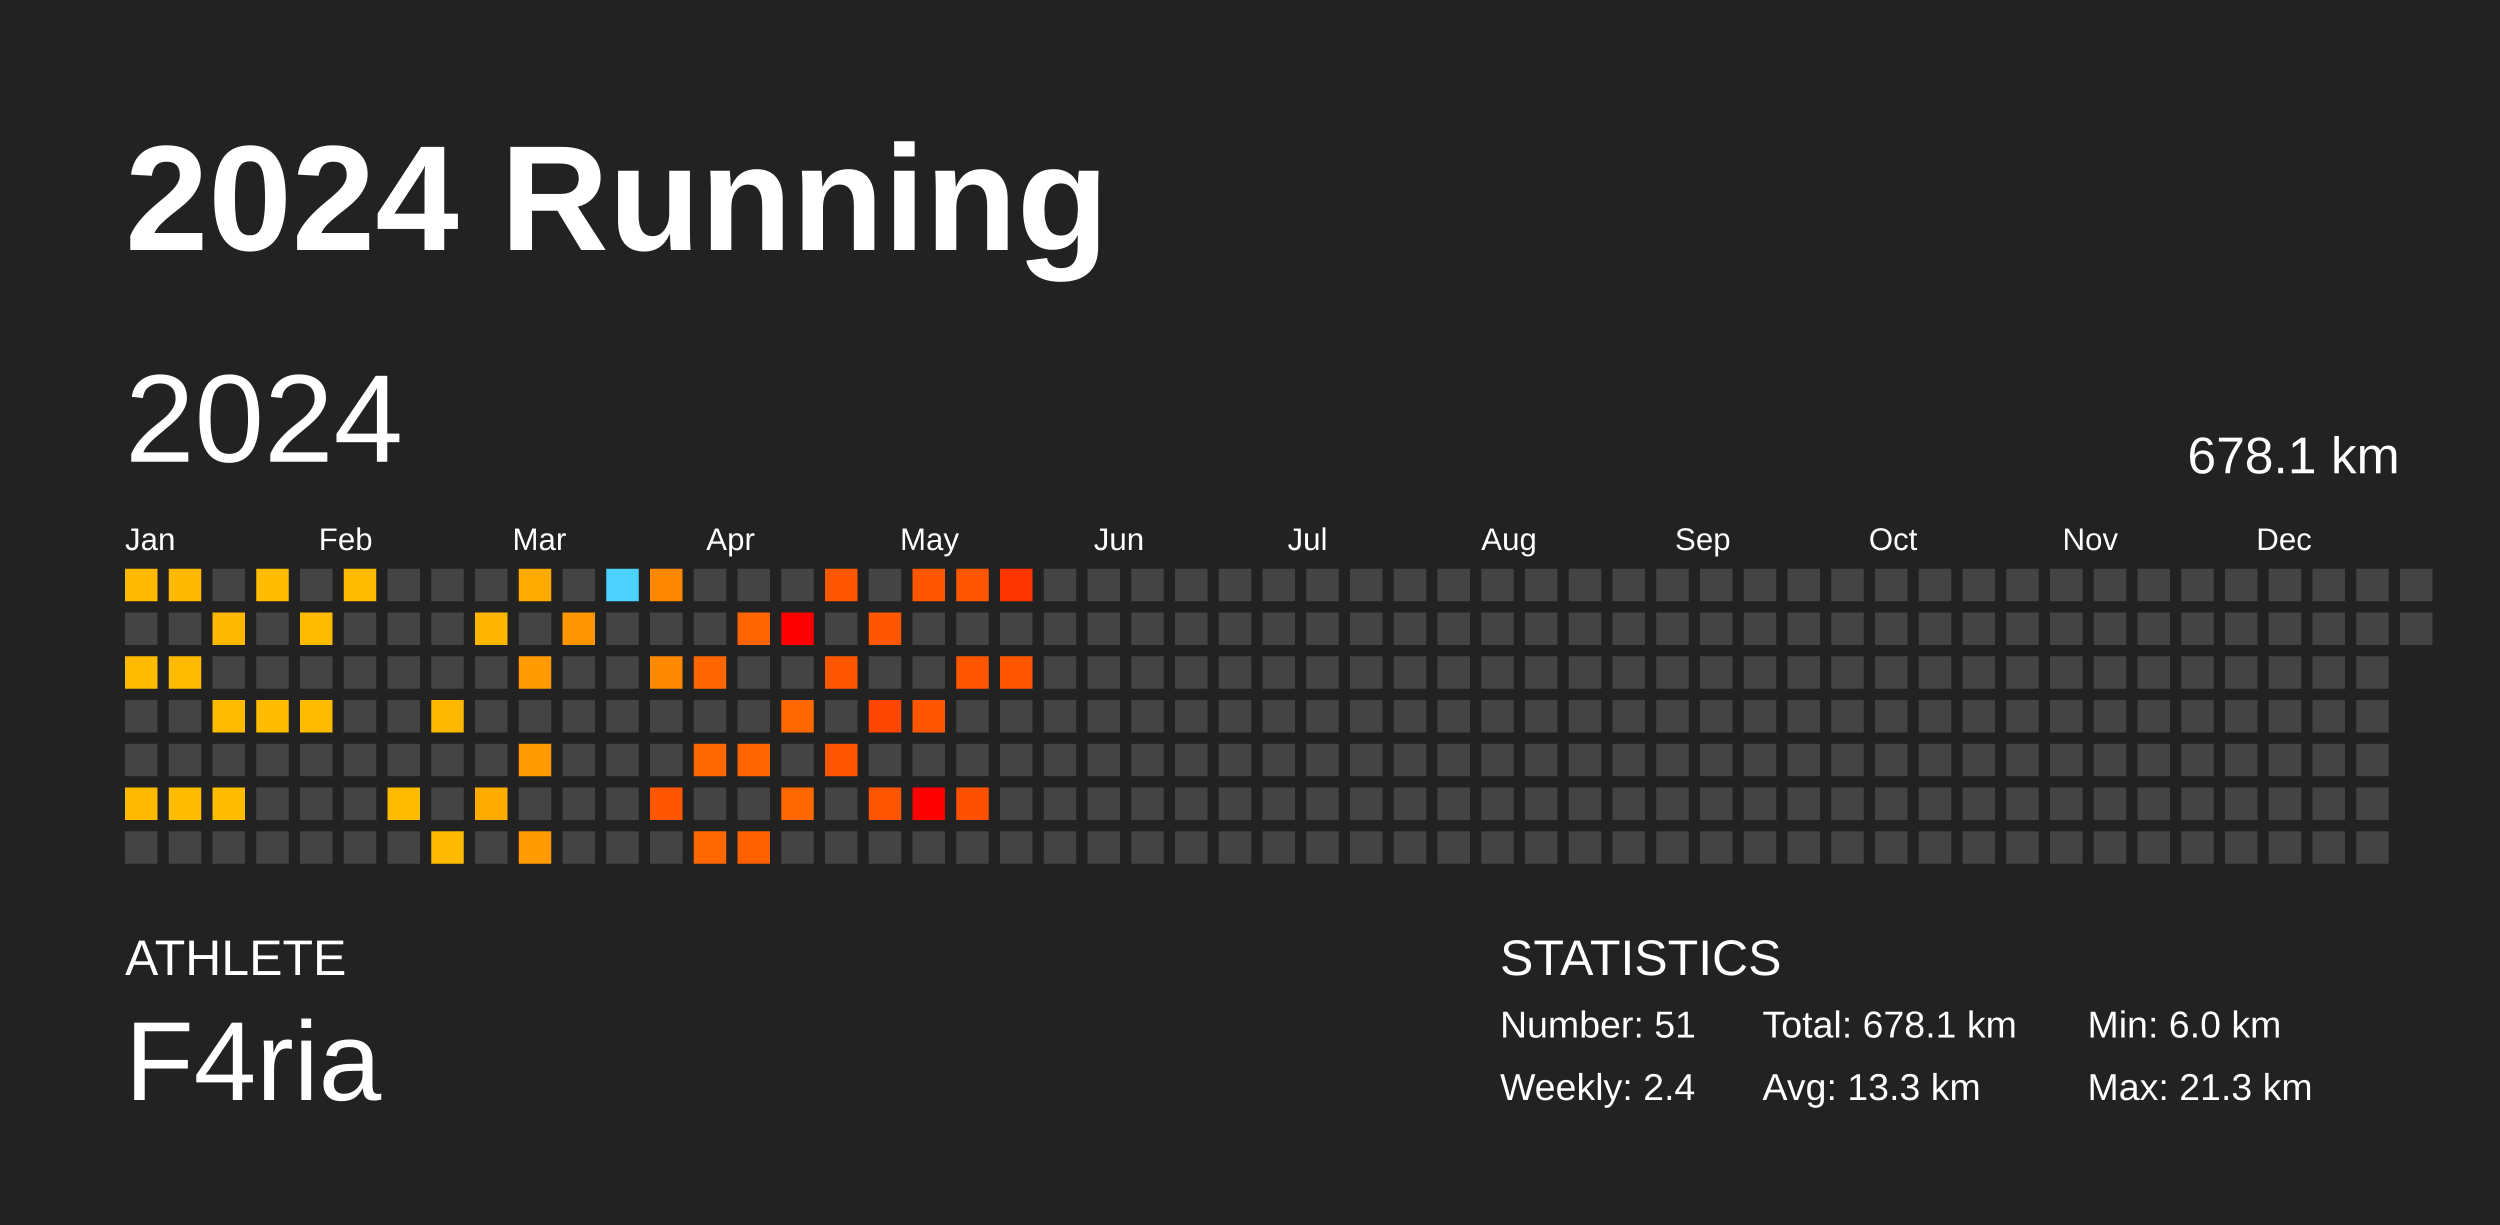
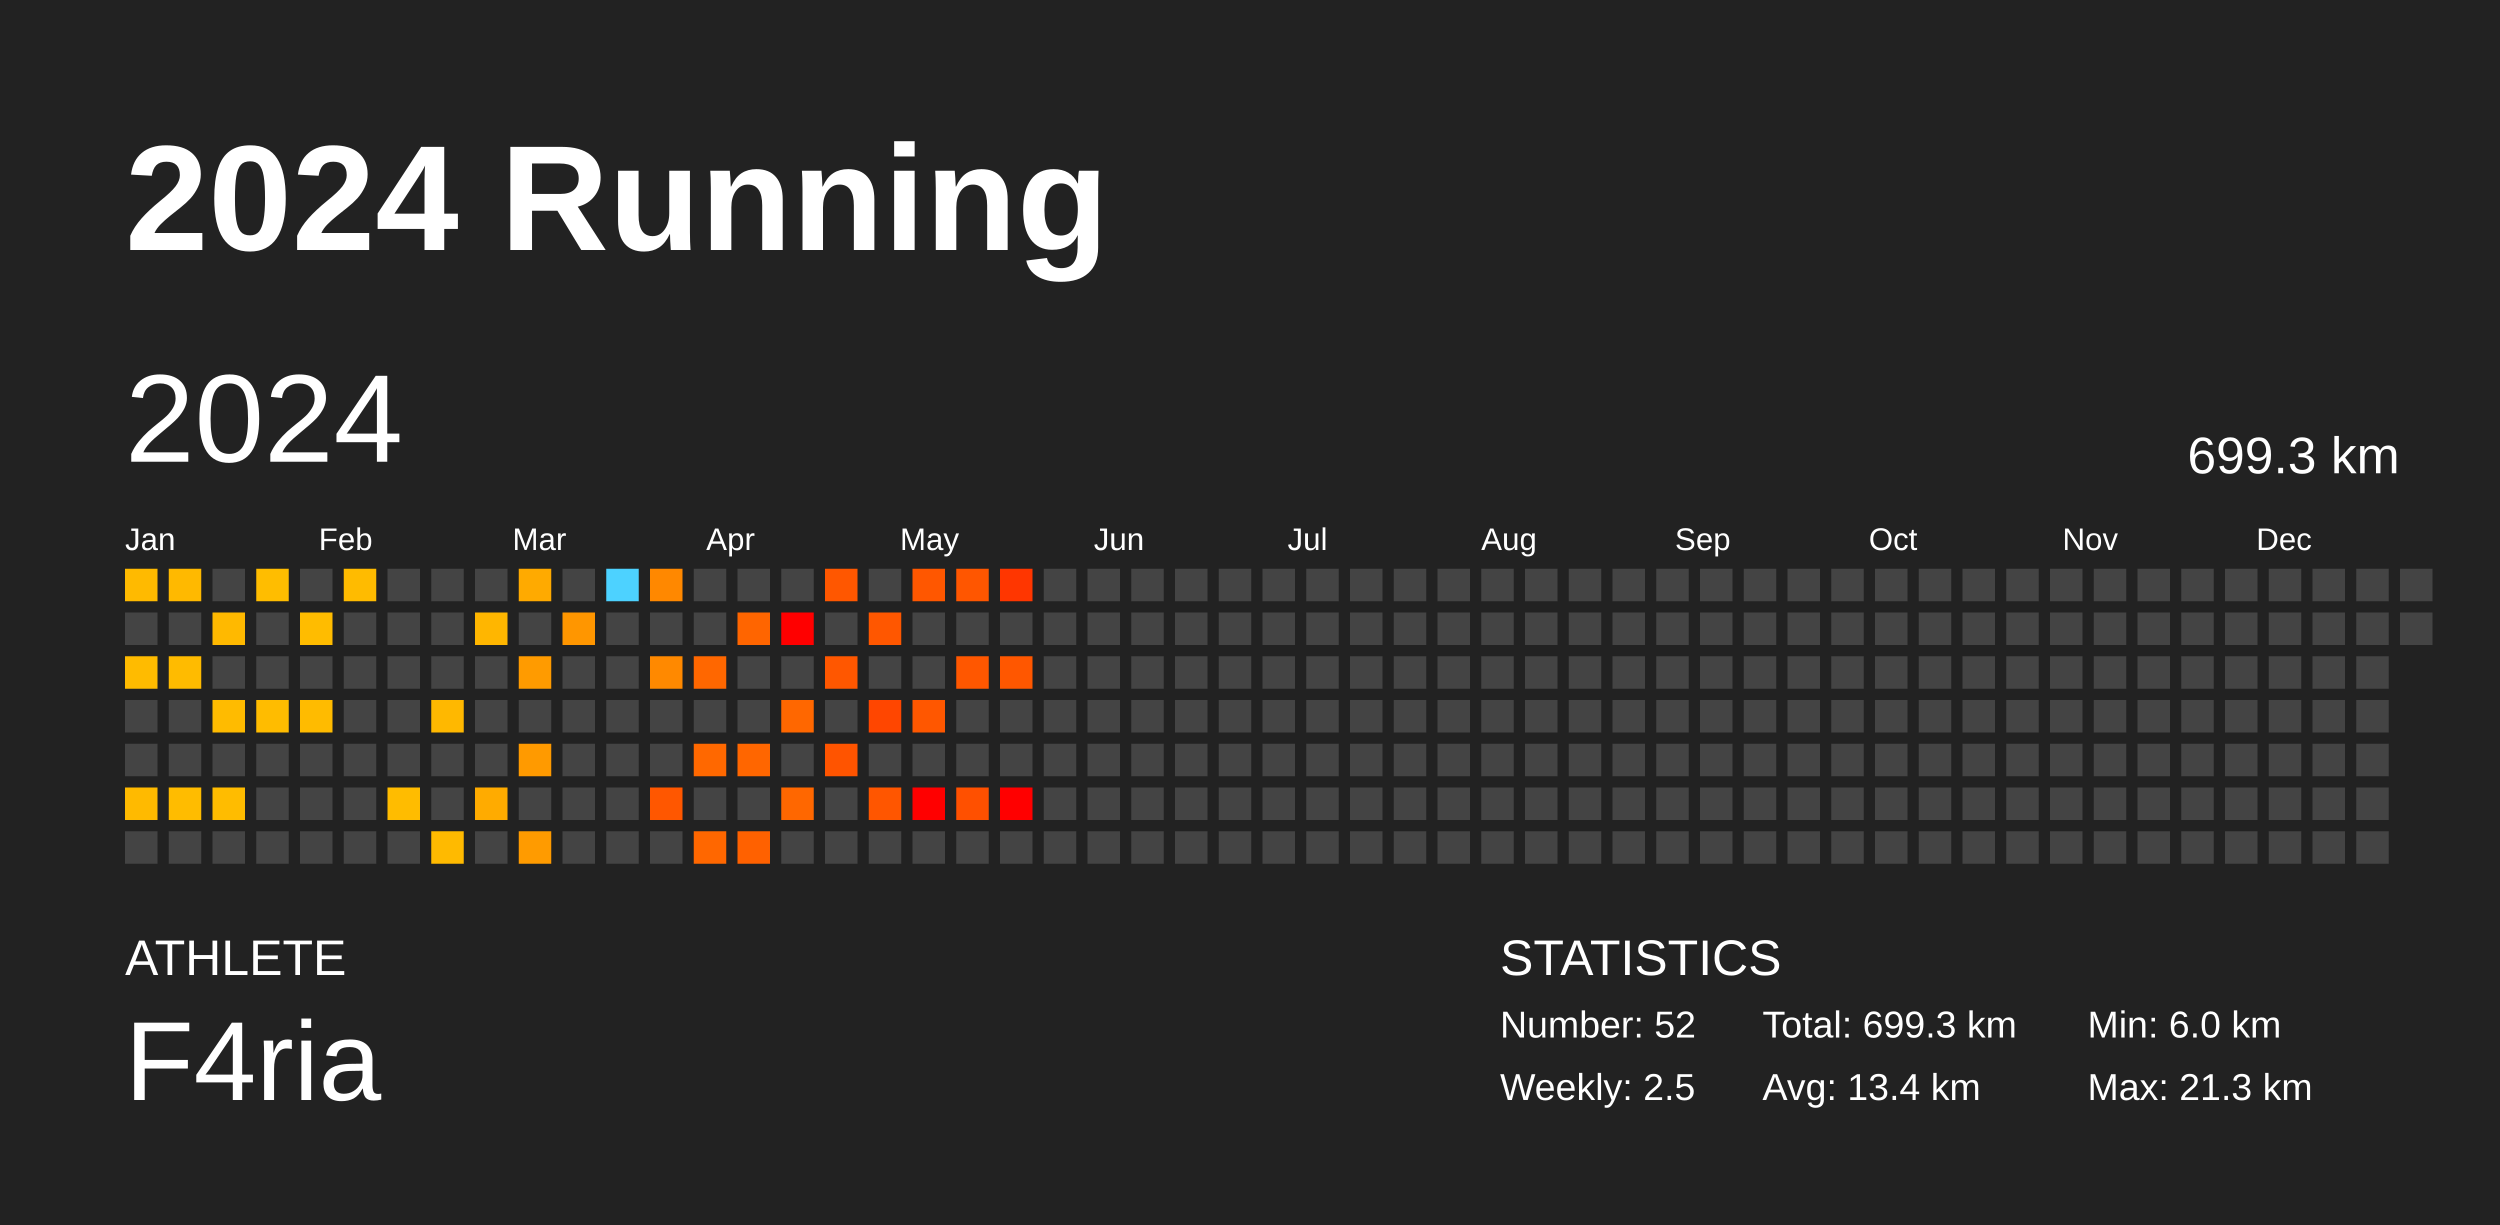
<svg xmlns="http://www.w3.org/2000/svg" baseProfile="full" height="98mm" version="1.1" viewBox="0,0,200,98" width="200mm">
  <defs />
  <rect fill="#222222" height="98" width="200" x="0" y="0" />
  <text fill="#FFFFFF" style="font-size:12px; font-family:Arial; font-weight:bold;" x="10" y="20">2024 Running</text>
  <text fill="#FFFFFF" style="font-size:4px; font-family:Arial" x="10" y="78">ATHLETE</text>
  <text fill="#FFFFFF" style="font-size:9px; font-family:Arial" x="10" y="88">F4ria</text>
  <text fill="#FFFFFF" style="font-size:4px; font-family:Arial" x="120" y="78">STATISTICS</text>
-   <text fill="#FFFFFF" style="font-size:3px; font-family:Arial" x="120" y="83">Number: 51</text>
-   <text fill="#FFFFFF" style="font-size:3px; font-family:Arial" x="120" y="88">Weekly: 2.4</text>
-   <text fill="#FFFFFF" style="font-size:3px; font-family:Arial" x="141" y="83">Total: 678.1 km</text>
-   <text fill="#FFFFFF" style="font-size:3px; font-family:Arial" x="141" y="88">Avg: 13.3 km</text>
+   <text fill="#FFFFFF" style="font-size:3px; font-family:Arial" x="120" y="83">Number: 52</text>
+   <text fill="#FFFFFF" style="font-size:3px; font-family:Arial" x="120" y="88">Weekly: 2.5</text>
+   <text fill="#FFFFFF" style="font-size:3px; font-family:Arial" x="141" y="83">Total: 699.3 km</text>
+   <text fill="#FFFFFF" style="font-size:3px; font-family:Arial" x="141" y="88">Avg: 13.4 km</text>
  <text fill="#FFFFFF" style="font-size:3px; font-family:Arial" x="167" y="83">Min: 6.0 km</text>
  <text fill="#FFFFFF" style="font-size:3px; font-family:Arial" x="167" y="88">Max: 21.3 km</text>
  <text dominant-baseline="hanging" fill="#FFFFFF" style="font-size:10.0px; font-family:Arial;" x="10" y="30">2024</text>
-   <text dominant-baseline="hanging" fill="#FFFFFF" style="font-size:4.125px; font-family:Arial;" x="175" y="35">678.1 km</text>
+   <text dominant-baseline="hanging" fill="#FFFFFF" style="font-size:4.125px; font-family:Arial;" x="175" y="35">699.3 km</text>
  <text fill="#FFFFFF" style="font-size:2.5px; font-family:Arial" x="10.0" y="44">Jan</text>
  <text fill="#FFFFFF" style="font-size:2.5px; font-family:Arial" x="25.5" y="44">Feb</text>
  <text fill="#FFFFFF" style="font-size:2.5px; font-family:Arial" x="41.0" y="44">Mar</text>
  <text fill="#FFFFFF" style="font-size:2.5px; font-family:Arial" x="56.5" y="44">Apr</text>
  <text fill="#FFFFFF" style="font-size:2.5px; font-family:Arial" x="72.0" y="44">May</text>
  <text fill="#FFFFFF" style="font-size:2.5px; font-family:Arial" x="87.5" y="44">Jun</text>
  <text fill="#FFFFFF" style="font-size:2.5px; font-family:Arial" x="103.0" y="44">Jul</text>
  <text fill="#FFFFFF" style="font-size:2.5px; font-family:Arial" x="118.5" y="44">Aug</text>
  <text fill="#FFFFFF" style="font-size:2.5px; font-family:Arial" x="134.0" y="44">Sep</text>
  <text fill="#FFFFFF" style="font-size:2.5px; font-family:Arial" x="149.5" y="44">Oct</text>
  <text fill="#FFFFFF" style="font-size:2.5px; font-family:Arial" x="165.0" y="44">Nov</text>
  <text fill="#FFFFFF" style="font-size:2.5px; font-family:Arial" x="180.5" y="44">Dec</text>
  <rect fill="#ffba00" height="2.6" width="2.6" x="10.0" y="45.5" />
  <rect fill="#444444" height="2.6" width="2.6" x="10.0" y="49.0" />
  <rect fill="#ffbb00" height="2.6" width="2.6" x="10.0" y="52.5" />
  <rect fill="#444444" height="2.6" width="2.6" x="10.0" y="56.0" />
  <rect fill="#444444" height="2.6" width="2.6" x="10.0" y="59.5" />
  <rect fill="#ffba00" height="2.6" width="2.6" x="10.0" y="63.0" />
  <rect fill="#444444" height="2.6" width="2.6" x="10.0" y="66.5" />
  <rect fill="#ffb900" height="2.6" width="2.6" x="13.5" y="45.5" />
  <rect fill="#444444" height="2.6" width="2.6" x="13.5" y="49.0" />
  <rect fill="#ffbb00" height="2.6" width="2.6" x="13.5" y="52.5" />
  <rect fill="#444444" height="2.6" width="2.6" x="13.5" y="56.0" />
  <rect fill="#444444" height="2.6" width="2.6" x="13.5" y="59.5" />
  <rect fill="#ffbc00" height="2.6" width="2.6" x="13.5" y="63.0" />
  <rect fill="#444444" height="2.6" width="2.6" x="13.5" y="66.5" />
  <rect fill="#444444" height="2.6" width="2.6" x="17.0" y="45.5" />
  <rect fill="#ffb900" height="2.6" width="2.6" x="17.0" y="49.0" />
  <rect fill="#444444" height="2.6" width="2.6" x="17.0" y="52.5" />
  <rect fill="#ffbb00" height="2.6" width="2.6" x="17.0" y="56.0" />
  <rect fill="#444444" height="2.6" width="2.6" x="17.0" y="59.5" />
  <rect fill="#ffbc00" height="2.6" width="2.6" x="17.0" y="63.0" />
  <rect fill="#444444" height="2.6" width="2.6" x="17.0" y="66.5" />
-   <rect fill="#ffbc00" height="2.6" width="2.6" x="20.5" y="45.5" />
+   <rect fill="#ffbd00" height="2.6" width="2.6" x="20.5" y="45.5" />
  <rect fill="#444444" height="2.6" width="2.6" x="20.5" y="49.0" />
  <rect fill="#444444" height="2.6" width="2.6" x="20.5" y="52.5" />
  <rect fill="#ffbc00" height="2.6" width="2.6" x="20.5" y="56.0" />
  <rect fill="#444444" height="2.6" width="2.6" x="20.5" y="59.5" />
  <rect fill="#444444" height="2.6" width="2.6" x="20.5" y="63.0" />
  <rect fill="#444444" height="2.6" width="2.6" x="20.5" y="66.5" />
  <rect fill="#444444" height="2.6" width="2.6" x="24.0" y="45.5" />
-   <rect fill="#ffbb00" height="2.6" width="2.6" x="24.0" y="49.0" />
+   <rect fill="#ffbc00" height="2.6" width="2.6" x="24.0" y="49.0" />
  <rect fill="#444444" height="2.6" width="2.6" x="24.0" y="52.5" />
  <rect fill="#ffbb00" height="2.6" width="2.6" x="24.0" y="56.0" />
  <rect fill="#444444" height="2.6" width="2.6" x="24.0" y="59.5" />
  <rect fill="#444444" height="2.6" width="2.6" x="24.0" y="63.0" />
  <rect fill="#444444" height="2.6" width="2.6" x="24.0" y="66.5" />
  <rect fill="#ffbb00" height="2.6" width="2.6" x="27.5" y="45.5" />
  <rect fill="#444444" height="2.6" width="2.6" x="27.5" y="49.0" />
  <rect fill="#444444" height="2.6" width="2.6" x="27.5" y="52.5" />
  <rect fill="#444444" height="2.6" width="2.6" x="27.5" y="56.0" />
  <rect fill="#444444" height="2.6" width="2.6" x="27.5" y="59.5" />
  <rect fill="#444444" height="2.6" width="2.6" x="27.5" y="63.0" />
  <rect fill="#444444" height="2.6" width="2.6" x="27.5" y="66.5" />
  <rect fill="#444444" height="2.6" width="2.6" x="31.0" y="45.5" />
  <rect fill="#444444" height="2.6" width="2.6" x="31.0" y="49.0" />
  <rect fill="#444444" height="2.6" width="2.6" x="31.0" y="52.5" />
  <rect fill="#444444" height="2.6" width="2.6" x="31.0" y="56.0" />
  <rect fill="#444444" height="2.6" width="2.6" x="31.0" y="59.5" />
-   <rect fill="#ffbb00" height="2.6" width="2.6" x="31.0" y="63.0" />
+   <rect fill="#ffbc00" height="2.6" width="2.6" x="31.0" y="63.0" />
  <rect fill="#444444" height="2.6" width="2.6" x="31.0" y="66.5" />
  <rect fill="#444444" height="2.6" width="2.6" x="34.5" y="45.5" />
  <rect fill="#444444" height="2.6" width="2.6" x="34.5" y="49.0" />
  <rect fill="#444444" height="2.6" width="2.6" x="34.5" y="52.5" />
  <rect fill="#ffb800" height="2.6" width="2.6" x="34.5" y="56.0" />
  <rect fill="#444444" height="2.6" width="2.6" x="34.5" y="59.5" />
  <rect fill="#444444" height="2.6" width="2.6" x="34.5" y="63.0" />
  <rect fill="#ffba00" height="2.6" width="2.6" x="34.5" y="66.5" />
  <rect fill="#444444" height="2.6" width="2.6" x="38.0" y="45.5" />
  <rect fill="#ffb600" height="2.6" width="2.6" x="38.0" y="49.0" />
  <rect fill="#444444" height="2.6" width="2.6" x="38.0" y="52.5" />
  <rect fill="#444444" height="2.6" width="2.6" x="38.0" y="56.0" />
  <rect fill="#444444" height="2.6" width="2.6" x="38.0" y="59.5" />
  <rect fill="#ffab00" height="2.6" width="2.6" x="38.0" y="63.0" />
  <rect fill="#444444" height="2.6" width="2.6" x="38.0" y="66.5" />
  <rect fill="#ffaa00" height="2.6" width="2.6" x="41.5" y="45.5" />
  <rect fill="#444444" height="2.6" width="2.6" x="41.5" y="49.0" />
  <rect fill="#ff9b00" height="2.6" width="2.6" x="41.5" y="52.5" />
  <rect fill="#444444" height="2.6" width="2.6" x="41.5" y="56.0" />
  <rect fill="#ff9a00" height="2.6" width="2.6" x="41.5" y="59.5" />
  <rect fill="#444444" height="2.6" width="2.6" x="41.5" y="63.0" />
  <rect fill="#ff9b00" height="2.6" width="2.6" x="41.5" y="66.5" />
  <rect fill="#444444" height="2.6" width="2.6" x="45.0" y="45.5" />
  <rect fill="#ff9600" height="2.6" width="2.6" x="45.0" y="49.0" />
  <rect fill="#444444" height="2.6" width="2.6" x="45.0" y="52.5" />
  <rect fill="#444444" height="2.6" width="2.6" x="45.0" y="56.0" />
  <rect fill="#444444" height="2.6" width="2.6" x="45.0" y="59.5" />
  <rect fill="#444444" height="2.6" width="2.6" x="45.0" y="63.0" />
  <rect fill="#444444" height="2.6" width="2.6" x="45.0" y="66.5" />
  <rect fill="#4dd2ff" height="2.6" width="2.6" x="48.5" y="45.5" />
  <rect fill="#444444" height="2.6" width="2.6" x="48.5" y="49.0" />
  <rect fill="#444444" height="2.6" width="2.6" x="48.5" y="52.5" />
  <rect fill="#444444" height="2.6" width="2.6" x="48.5" y="56.0" />
  <rect fill="#444444" height="2.6" width="2.6" x="48.5" y="59.5" />
  <rect fill="#444444" height="2.6" width="2.6" x="48.5" y="63.0" />
  <rect fill="#444444" height="2.6" width="2.6" x="48.5" y="66.5" />
  <rect fill="#ff8800" height="2.6" width="2.6" x="52.0" y="45.5" />
  <rect fill="#444444" height="2.6" width="2.6" x="52.0" y="49.0" />
  <rect fill="#ff8900" height="2.6" width="2.6" x="52.0" y="52.5" />
  <rect fill="#444444" height="2.6" width="2.6" x="52.0" y="56.0" />
  <rect fill="#444444" height="2.6" width="2.6" x="52.0" y="59.5" />
  <rect fill="#ff5700" height="2.6" width="2.6" x="52.0" y="63.0" />
  <rect fill="#444444" height="2.6" width="2.6" x="52.0" y="66.5" />
  <rect fill="#444444" height="2.6" width="2.6" x="55.5" y="45.5" />
  <rect fill="#444444" height="2.6" width="2.6" x="55.5" y="49.0" />
-   <rect fill="#ff6600" height="2.6" width="2.6" x="55.5" y="52.5" />
+   <rect fill="#ff6700" height="2.6" width="2.6" x="55.5" y="52.5" />
  <rect fill="#444444" height="2.6" width="2.6" x="55.5" y="56.0" />
  <rect fill="#ff6800" height="2.6" width="2.6" x="55.5" y="59.5" />
  <rect fill="#444444" height="2.6" width="2.6" x="55.5" y="63.0" />
  <rect fill="#ff6700" height="2.6" width="2.6" x="55.5" y="66.5" />
  <rect fill="#444444" height="2.6" width="2.6" x="59.0" y="45.5" />
  <rect fill="#ff6500" height="2.6" width="2.6" x="59.0" y="49.0" />
  <rect fill="#444444" height="2.6" width="2.6" x="59.0" y="52.5" />
  <rect fill="#444444" height="2.6" width="2.6" x="59.0" y="56.0" />
  <rect fill="#ff6600" height="2.6" width="2.6" x="59.0" y="59.5" />
  <rect fill="#444444" height="2.6" width="2.6" x="59.0" y="63.0" />
-   <rect fill="#ff6000" height="2.6" width="2.6" x="59.0" y="66.5" />
+   <rect fill="#ff6100" height="2.6" width="2.6" x="59.0" y="66.5" />
  <rect fill="#444444" height="2.6" width="2.6" x="62.5" y="45.5" />
  <rect fill="red" height="2.6" width="2.6" x="62.5" y="49.0" />
  <rect fill="#444444" height="2.6" width="2.6" x="62.5" y="52.5" />
  <rect fill="#ff6700" height="2.6" width="2.6" x="62.5" y="56.0" />
  <rect fill="#444444" height="2.6" width="2.6" x="62.5" y="59.5" />
  <rect fill="#ff6700" height="2.6" width="2.6" x="62.5" y="63.0" />
  <rect fill="#444444" height="2.6" width="2.6" x="62.5" y="66.5" />
  <rect fill="#ff5700" height="2.6" width="2.6" x="66.0" y="45.5" />
  <rect fill="#444444" height="2.6" width="2.6" x="66.0" y="49.0" />
  <rect fill="#ff5700" height="2.6" width="2.6" x="66.0" y="52.5" />
  <rect fill="#444444" height="2.6" width="2.6" x="66.0" y="56.0" />
  <rect fill="#ff5400" height="2.6" width="2.6" x="66.0" y="59.5" />
  <rect fill="#444444" height="2.6" width="2.6" x="66.0" y="63.0" />
  <rect fill="#444444" height="2.6" width="2.6" x="66.0" y="66.5" />
  <rect fill="#444444" height="2.6" width="2.6" x="69.5" y="45.5" />
  <rect fill="#ff5700" height="2.6" width="2.6" x="69.5" y="49.0" />
  <rect fill="#444444" height="2.6" width="2.6" x="69.5" y="52.5" />
  <rect fill="#ff4600" height="2.6" width="2.6" x="69.5" y="56.0" />
  <rect fill="#444444" height="2.6" width="2.6" x="69.5" y="59.5" />
-   <rect fill="#ff5500" height="2.6" width="2.6" x="69.5" y="63.0" />
+   <rect fill="#ff5600" height="2.6" width="2.6" x="69.5" y="63.0" />
  <rect fill="#444444" height="2.6" width="2.6" x="69.5" y="66.5" />
  <rect fill="#ff5700" height="2.6" width="2.6" x="73.0" y="45.5" />
  <rect fill="#444444" height="2.6" width="2.6" x="73.0" y="49.0" />
  <rect fill="#444444" height="2.6" width="2.6" x="73.0" y="52.5" />
  <rect fill="#ff5700" height="2.6" width="2.6" x="73.0" y="56.0" />
  <rect fill="#444444" height="2.6" width="2.6" x="73.0" y="59.5" />
  <rect fill="red" height="2.6" width="2.6" x="73.0" y="63.0" />
  <rect fill="#444444" height="2.6" width="2.6" x="73.0" y="66.5" />
  <rect fill="#ff5600" height="2.6" width="2.6" x="76.5" y="45.5" />
  <rect fill="#444444" height="2.6" width="2.6" x="76.5" y="49.0" />
  <rect fill="#ff5700" height="2.6" width="2.6" x="76.5" y="52.5" />
  <rect fill="#444444" height="2.6" width="2.6" x="76.5" y="56.0" />
  <rect fill="#444444" height="2.6" width="2.6" x="76.5" y="59.5" />
  <rect fill="#ff5000" height="2.6" width="2.6" x="76.5" y="63.0" />
  <rect fill="#444444" height="2.6" width="2.6" x="76.5" y="66.5" />
-   <rect fill="#ff3500" height="2.6" width="2.6" x="80.0" y="45.5" />
+   <rect fill="#ff3600" height="2.6" width="2.6" x="80.0" y="45.5" />
  <rect fill="#444444" height="2.6" width="2.6" x="80.0" y="49.0" />
  <rect fill="#ff5700" height="2.6" width="2.6" x="80.0" y="52.5" />
  <rect fill="#444444" height="2.6" width="2.6" x="80.0" y="56.0" />
  <rect fill="#444444" height="2.6" width="2.6" x="80.0" y="59.5" />
-   <rect fill="#444444" height="2.6" width="2.6" x="80.0" y="63.0" />
+   <rect fill="red" height="2.6" width="2.6" x="80.0" y="63.0" />
  <rect fill="#444444" height="2.6" width="2.6" x="80.0" y="66.5" />
  <rect fill="#444444" height="2.6" width="2.6" x="83.5" y="45.5" />
  <rect fill="#444444" height="2.6" width="2.6" x="83.5" y="49.0" />
  <rect fill="#444444" height="2.6" width="2.6" x="83.5" y="52.5" />
  <rect fill="#444444" height="2.6" width="2.6" x="83.5" y="56.0" />
  <rect fill="#444444" height="2.6" width="2.6" x="83.5" y="59.5" />
  <rect fill="#444444" height="2.6" width="2.6" x="83.5" y="63.0" />
  <rect fill="#444444" height="2.6" width="2.6" x="83.5" y="66.5" />
  <rect fill="#444444" height="2.6" width="2.6" x="87.0" y="45.5" />
  <rect fill="#444444" height="2.6" width="2.6" x="87.0" y="49.0" />
  <rect fill="#444444" height="2.6" width="2.6" x="87.0" y="52.5" />
  <rect fill="#444444" height="2.6" width="2.6" x="87.0" y="56.0" />
  <rect fill="#444444" height="2.6" width="2.6" x="87.0" y="59.5" />
  <rect fill="#444444" height="2.6" width="2.6" x="87.0" y="63.0" />
  <rect fill="#444444" height="2.6" width="2.6" x="87.0" y="66.5" />
  <rect fill="#444444" height="2.6" width="2.6" x="90.5" y="45.5" />
  <rect fill="#444444" height="2.6" width="2.6" x="90.5" y="49.0" />
  <rect fill="#444444" height="2.6" width="2.6" x="90.5" y="52.5" />
  <rect fill="#444444" height="2.6" width="2.6" x="90.5" y="56.0" />
  <rect fill="#444444" height="2.6" width="2.6" x="90.5" y="59.5" />
  <rect fill="#444444" height="2.6" width="2.6" x="90.5" y="63.0" />
  <rect fill="#444444" height="2.6" width="2.6" x="90.5" y="66.5" />
  <rect fill="#444444" height="2.6" width="2.6" x="94.0" y="45.5" />
  <rect fill="#444444" height="2.6" width="2.6" x="94.0" y="49.0" />
  <rect fill="#444444" height="2.6" width="2.6" x="94.0" y="52.5" />
  <rect fill="#444444" height="2.6" width="2.6" x="94.0" y="56.0" />
  <rect fill="#444444" height="2.6" width="2.6" x="94.0" y="59.5" />
  <rect fill="#444444" height="2.6" width="2.6" x="94.0" y="63.0" />
  <rect fill="#444444" height="2.6" width="2.6" x="94.0" y="66.5" />
  <rect fill="#444444" height="2.6" width="2.6" x="97.5" y="45.5" />
  <rect fill="#444444" height="2.6" width="2.6" x="97.5" y="49.0" />
  <rect fill="#444444" height="2.6" width="2.6" x="97.5" y="52.5" />
  <rect fill="#444444" height="2.6" width="2.6" x="97.5" y="56.0" />
  <rect fill="#444444" height="2.6" width="2.6" x="97.5" y="59.5" />
  <rect fill="#444444" height="2.6" width="2.6" x="97.5" y="63.0" />
  <rect fill="#444444" height="2.6" width="2.6" x="97.5" y="66.5" />
  <rect fill="#444444" height="2.6" width="2.6" x="101.0" y="45.5" />
  <rect fill="#444444" height="2.6" width="2.6" x="101.0" y="49.0" />
  <rect fill="#444444" height="2.6" width="2.6" x="101.0" y="52.5" />
  <rect fill="#444444" height="2.6" width="2.6" x="101.0" y="56.0" />
  <rect fill="#444444" height="2.6" width="2.6" x="101.0" y="59.5" />
  <rect fill="#444444" height="2.6" width="2.6" x="101.0" y="63.0" />
  <rect fill="#444444" height="2.6" width="2.6" x="101.0" y="66.5" />
  <rect fill="#444444" height="2.6" width="2.6" x="104.5" y="45.5" />
  <rect fill="#444444" height="2.6" width="2.6" x="104.5" y="49.0" />
  <rect fill="#444444" height="2.6" width="2.6" x="104.5" y="52.5" />
  <rect fill="#444444" height="2.6" width="2.6" x="104.5" y="56.0" />
  <rect fill="#444444" height="2.6" width="2.6" x="104.5" y="59.5" />
  <rect fill="#444444" height="2.6" width="2.6" x="104.5" y="63.0" />
  <rect fill="#444444" height="2.6" width="2.6" x="104.5" y="66.5" />
  <rect fill="#444444" height="2.6" width="2.6" x="108.0" y="45.5" />
  <rect fill="#444444" height="2.6" width="2.6" x="108.0" y="49.0" />
  <rect fill="#444444" height="2.6" width="2.6" x="108.0" y="52.5" />
  <rect fill="#444444" height="2.6" width="2.6" x="108.0" y="56.0" />
  <rect fill="#444444" height="2.6" width="2.6" x="108.0" y="59.5" />
  <rect fill="#444444" height="2.6" width="2.6" x="108.0" y="63.0" />
  <rect fill="#444444" height="2.6" width="2.6" x="108.0" y="66.5" />
  <rect fill="#444444" height="2.6" width="2.6" x="111.5" y="45.5" />
  <rect fill="#444444" height="2.6" width="2.6" x="111.5" y="49.0" />
  <rect fill="#444444" height="2.6" width="2.6" x="111.5" y="52.5" />
  <rect fill="#444444" height="2.6" width="2.6" x="111.5" y="56.0" />
  <rect fill="#444444" height="2.6" width="2.6" x="111.5" y="59.5" />
  <rect fill="#444444" height="2.6" width="2.6" x="111.5" y="63.0" />
  <rect fill="#444444" height="2.6" width="2.6" x="111.5" y="66.5" />
  <rect fill="#444444" height="2.6" width="2.6" x="115.0" y="45.5" />
  <rect fill="#444444" height="2.6" width="2.6" x="115.0" y="49.0" />
  <rect fill="#444444" height="2.6" width="2.6" x="115.0" y="52.5" />
  <rect fill="#444444" height="2.6" width="2.6" x="115.0" y="56.0" />
  <rect fill="#444444" height="2.6" width="2.6" x="115.0" y="59.5" />
  <rect fill="#444444" height="2.6" width="2.6" x="115.0" y="63.0" />
  <rect fill="#444444" height="2.6" width="2.6" x="115.0" y="66.5" />
  <rect fill="#444444" height="2.6" width="2.6" x="118.5" y="45.5" />
  <rect fill="#444444" height="2.6" width="2.6" x="118.5" y="49.0" />
  <rect fill="#444444" height="2.6" width="2.6" x="118.5" y="52.5" />
  <rect fill="#444444" height="2.6" width="2.6" x="118.5" y="56.0" />
  <rect fill="#444444" height="2.6" width="2.6" x="118.5" y="59.5" />
  <rect fill="#444444" height="2.6" width="2.6" x="118.5" y="63.0" />
  <rect fill="#444444" height="2.6" width="2.6" x="118.5" y="66.5" />
  <rect fill="#444444" height="2.6" width="2.6" x="122.0" y="45.5" />
  <rect fill="#444444" height="2.6" width="2.6" x="122.0" y="49.0" />
  <rect fill="#444444" height="2.6" width="2.6" x="122.0" y="52.5" />
  <rect fill="#444444" height="2.6" width="2.6" x="122.0" y="56.0" />
  <rect fill="#444444" height="2.6" width="2.6" x="122.0" y="59.5" />
  <rect fill="#444444" height="2.6" width="2.6" x="122.0" y="63.0" />
  <rect fill="#444444" height="2.6" width="2.6" x="122.0" y="66.5" />
  <rect fill="#444444" height="2.6" width="2.6" x="125.5" y="45.5" />
  <rect fill="#444444" height="2.6" width="2.6" x="125.5" y="49.0" />
  <rect fill="#444444" height="2.6" width="2.6" x="125.5" y="52.5" />
  <rect fill="#444444" height="2.6" width="2.6" x="125.5" y="56.0" />
  <rect fill="#444444" height="2.6" width="2.6" x="125.5" y="59.5" />
  <rect fill="#444444" height="2.6" width="2.6" x="125.5" y="63.0" />
  <rect fill="#444444" height="2.6" width="2.6" x="125.5" y="66.5" />
  <rect fill="#444444" height="2.6" width="2.6" x="129.0" y="45.5" />
  <rect fill="#444444" height="2.6" width="2.6" x="129.0" y="49.0" />
  <rect fill="#444444" height="2.6" width="2.6" x="129.0" y="52.5" />
  <rect fill="#444444" height="2.6" width="2.6" x="129.0" y="56.0" />
  <rect fill="#444444" height="2.6" width="2.6" x="129.0" y="59.5" />
  <rect fill="#444444" height="2.6" width="2.6" x="129.0" y="63.0" />
  <rect fill="#444444" height="2.6" width="2.6" x="129.0" y="66.5" />
  <rect fill="#444444" height="2.6" width="2.6" x="132.5" y="45.5" />
  <rect fill="#444444" height="2.6" width="2.6" x="132.5" y="49.0" />
  <rect fill="#444444" height="2.6" width="2.6" x="132.5" y="52.5" />
  <rect fill="#444444" height="2.6" width="2.6" x="132.5" y="56.0" />
  <rect fill="#444444" height="2.6" width="2.6" x="132.5" y="59.5" />
  <rect fill="#444444" height="2.6" width="2.6" x="132.5" y="63.0" />
  <rect fill="#444444" height="2.6" width="2.6" x="132.5" y="66.5" />
  <rect fill="#444444" height="2.6" width="2.6" x="136.0" y="45.5" />
  <rect fill="#444444" height="2.6" width="2.6" x="136.0" y="49.0" />
  <rect fill="#444444" height="2.6" width="2.6" x="136.0" y="52.5" />
  <rect fill="#444444" height="2.6" width="2.6" x="136.0" y="56.0" />
  <rect fill="#444444" height="2.6" width="2.6" x="136.0" y="59.5" />
  <rect fill="#444444" height="2.6" width="2.6" x="136.0" y="63.0" />
  <rect fill="#444444" height="2.6" width="2.6" x="136.0" y="66.5" />
  <rect fill="#444444" height="2.6" width="2.6" x="139.5" y="45.5" />
  <rect fill="#444444" height="2.6" width="2.6" x="139.5" y="49.0" />
  <rect fill="#444444" height="2.6" width="2.6" x="139.5" y="52.5" />
  <rect fill="#444444" height="2.6" width="2.6" x="139.5" y="56.0" />
  <rect fill="#444444" height="2.6" width="2.6" x="139.5" y="59.5" />
  <rect fill="#444444" height="2.6" width="2.6" x="139.5" y="63.0" />
  <rect fill="#444444" height="2.6" width="2.6" x="139.5" y="66.5" />
  <rect fill="#444444" height="2.6" width="2.6" x="143.0" y="45.5" />
  <rect fill="#444444" height="2.6" width="2.6" x="143.0" y="49.0" />
  <rect fill="#444444" height="2.6" width="2.6" x="143.0" y="52.5" />
  <rect fill="#444444" height="2.6" width="2.6" x="143.0" y="56.0" />
  <rect fill="#444444" height="2.6" width="2.6" x="143.0" y="59.5" />
  <rect fill="#444444" height="2.6" width="2.6" x="143.0" y="63.0" />
  <rect fill="#444444" height="2.6" width="2.6" x="143.0" y="66.5" />
  <rect fill="#444444" height="2.6" width="2.6" x="146.5" y="45.5" />
  <rect fill="#444444" height="2.6" width="2.6" x="146.5" y="49.0" />
  <rect fill="#444444" height="2.6" width="2.6" x="146.5" y="52.5" />
  <rect fill="#444444" height="2.6" width="2.6" x="146.5" y="56.0" />
  <rect fill="#444444" height="2.6" width="2.6" x="146.5" y="59.5" />
  <rect fill="#444444" height="2.6" width="2.6" x="146.5" y="63.0" />
  <rect fill="#444444" height="2.6" width="2.6" x="146.5" y="66.5" />
  <rect fill="#444444" height="2.6" width="2.6" x="150.0" y="45.5" />
  <rect fill="#444444" height="2.6" width="2.6" x="150.0" y="49.0" />
  <rect fill="#444444" height="2.6" width="2.6" x="150.0" y="52.5" />
  <rect fill="#444444" height="2.6" width="2.6" x="150.0" y="56.0" />
  <rect fill="#444444" height="2.6" width="2.6" x="150.0" y="59.5" />
  <rect fill="#444444" height="2.6" width="2.6" x="150.0" y="63.0" />
  <rect fill="#444444" height="2.6" width="2.6" x="150.0" y="66.5" />
  <rect fill="#444444" height="2.6" width="2.6" x="153.5" y="45.5" />
  <rect fill="#444444" height="2.6" width="2.6" x="153.5" y="49.0" />
  <rect fill="#444444" height="2.6" width="2.6" x="153.5" y="52.5" />
  <rect fill="#444444" height="2.6" width="2.6" x="153.5" y="56.0" />
  <rect fill="#444444" height="2.6" width="2.6" x="153.5" y="59.5" />
  <rect fill="#444444" height="2.6" width="2.6" x="153.5" y="63.0" />
  <rect fill="#444444" height="2.6" width="2.6" x="153.5" y="66.5" />
  <rect fill="#444444" height="2.6" width="2.6" x="157.0" y="45.5" />
  <rect fill="#444444" height="2.6" width="2.6" x="157.0" y="49.0" />
  <rect fill="#444444" height="2.6" width="2.6" x="157.0" y="52.5" />
  <rect fill="#444444" height="2.6" width="2.6" x="157.0" y="56.0" />
  <rect fill="#444444" height="2.6" width="2.6" x="157.0" y="59.5" />
  <rect fill="#444444" height="2.6" width="2.6" x="157.0" y="63.0" />
  <rect fill="#444444" height="2.6" width="2.6" x="157.0" y="66.5" />
  <rect fill="#444444" height="2.6" width="2.6" x="160.5" y="45.5" />
  <rect fill="#444444" height="2.6" width="2.6" x="160.5" y="49.0" />
  <rect fill="#444444" height="2.6" width="2.6" x="160.5" y="52.5" />
  <rect fill="#444444" height="2.6" width="2.6" x="160.5" y="56.0" />
  <rect fill="#444444" height="2.6" width="2.6" x="160.5" y="59.5" />
  <rect fill="#444444" height="2.6" width="2.6" x="160.5" y="63.0" />
  <rect fill="#444444" height="2.6" width="2.6" x="160.5" y="66.5" />
  <rect fill="#444444" height="2.6" width="2.6" x="164.0" y="45.5" />
  <rect fill="#444444" height="2.6" width="2.6" x="164.0" y="49.0" />
  <rect fill="#444444" height="2.6" width="2.6" x="164.0" y="52.5" />
  <rect fill="#444444" height="2.6" width="2.6" x="164.0" y="56.0" />
  <rect fill="#444444" height="2.6" width="2.6" x="164.0" y="59.5" />
  <rect fill="#444444" height="2.6" width="2.6" x="164.0" y="63.0" />
  <rect fill="#444444" height="2.6" width="2.6" x="164.0" y="66.5" />
  <rect fill="#444444" height="2.6" width="2.6" x="167.5" y="45.5" />
  <rect fill="#444444" height="2.6" width="2.6" x="167.5" y="49.0" />
  <rect fill="#444444" height="2.6" width="2.6" x="167.5" y="52.5" />
  <rect fill="#444444" height="2.6" width="2.6" x="167.5" y="56.0" />
  <rect fill="#444444" height="2.6" width="2.6" x="167.5" y="59.5" />
  <rect fill="#444444" height="2.6" width="2.6" x="167.5" y="63.0" />
  <rect fill="#444444" height="2.6" width="2.6" x="167.5" y="66.5" />
  <rect fill="#444444" height="2.6" width="2.6" x="171.0" y="45.5" />
  <rect fill="#444444" height="2.6" width="2.6" x="171.0" y="49.0" />
  <rect fill="#444444" height="2.6" width="2.6" x="171.0" y="52.5" />
  <rect fill="#444444" height="2.6" width="2.6" x="171.0" y="56.0" />
  <rect fill="#444444" height="2.6" width="2.6" x="171.0" y="59.5" />
  <rect fill="#444444" height="2.6" width="2.6" x="171.0" y="63.0" />
  <rect fill="#444444" height="2.6" width="2.6" x="171.0" y="66.5" />
  <rect fill="#444444" height="2.6" width="2.6" x="174.5" y="45.5" />
  <rect fill="#444444" height="2.6" width="2.6" x="174.5" y="49.0" />
  <rect fill="#444444" height="2.6" width="2.6" x="174.5" y="52.5" />
  <rect fill="#444444" height="2.6" width="2.6" x="174.5" y="56.0" />
  <rect fill="#444444" height="2.6" width="2.6" x="174.5" y="59.5" />
  <rect fill="#444444" height="2.6" width="2.6" x="174.5" y="63.0" />
  <rect fill="#444444" height="2.6" width="2.6" x="174.5" y="66.5" />
  <rect fill="#444444" height="2.6" width="2.6" x="178.0" y="45.5" />
  <rect fill="#444444" height="2.6" width="2.6" x="178.0" y="49.0" />
  <rect fill="#444444" height="2.6" width="2.6" x="178.0" y="52.5" />
  <rect fill="#444444" height="2.6" width="2.6" x="178.0" y="56.0" />
  <rect fill="#444444" height="2.6" width="2.6" x="178.0" y="59.5" />
  <rect fill="#444444" height="2.6" width="2.6" x="178.0" y="63.0" />
  <rect fill="#444444" height="2.6" width="2.6" x="178.0" y="66.5" />
  <rect fill="#444444" height="2.6" width="2.6" x="181.5" y="45.5" />
  <rect fill="#444444" height="2.6" width="2.6" x="181.5" y="49.0" />
  <rect fill="#444444" height="2.6" width="2.6" x="181.5" y="52.5" />
  <rect fill="#444444" height="2.6" width="2.6" x="181.5" y="56.0" />
  <rect fill="#444444" height="2.6" width="2.6" x="181.5" y="59.5" />
  <rect fill="#444444" height="2.6" width="2.6" x="181.5" y="63.0" />
  <rect fill="#444444" height="2.6" width="2.6" x="181.5" y="66.5" />
  <rect fill="#444444" height="2.6" width="2.6" x="185.0" y="45.5" />
  <rect fill="#444444" height="2.6" width="2.6" x="185.0" y="49.0" />
  <rect fill="#444444" height="2.6" width="2.6" x="185.0" y="52.5" />
  <rect fill="#444444" height="2.6" width="2.6" x="185.0" y="56.0" />
  <rect fill="#444444" height="2.6" width="2.6" x="185.0" y="59.5" />
  <rect fill="#444444" height="2.6" width="2.6" x="185.0" y="63.0" />
  <rect fill="#444444" height="2.6" width="2.6" x="185.0" y="66.5" />
  <rect fill="#444444" height="2.6" width="2.6" x="188.5" y="45.5" />
  <rect fill="#444444" height="2.6" width="2.6" x="188.5" y="49.0" />
  <rect fill="#444444" height="2.6" width="2.6" x="188.5" y="52.5" />
  <rect fill="#444444" height="2.6" width="2.6" x="188.5" y="56.0" />
  <rect fill="#444444" height="2.6" width="2.6" x="188.5" y="59.5" />
  <rect fill="#444444" height="2.6" width="2.6" x="188.5" y="63.0" />
  <rect fill="#444444" height="2.6" width="2.6" x="188.5" y="66.5" />
  <rect fill="#444444" height="2.6" width="2.6" x="192.0" y="45.5" />
  <rect fill="#444444" height="2.6" width="2.6" x="192.0" y="49.0" />
</svg>
